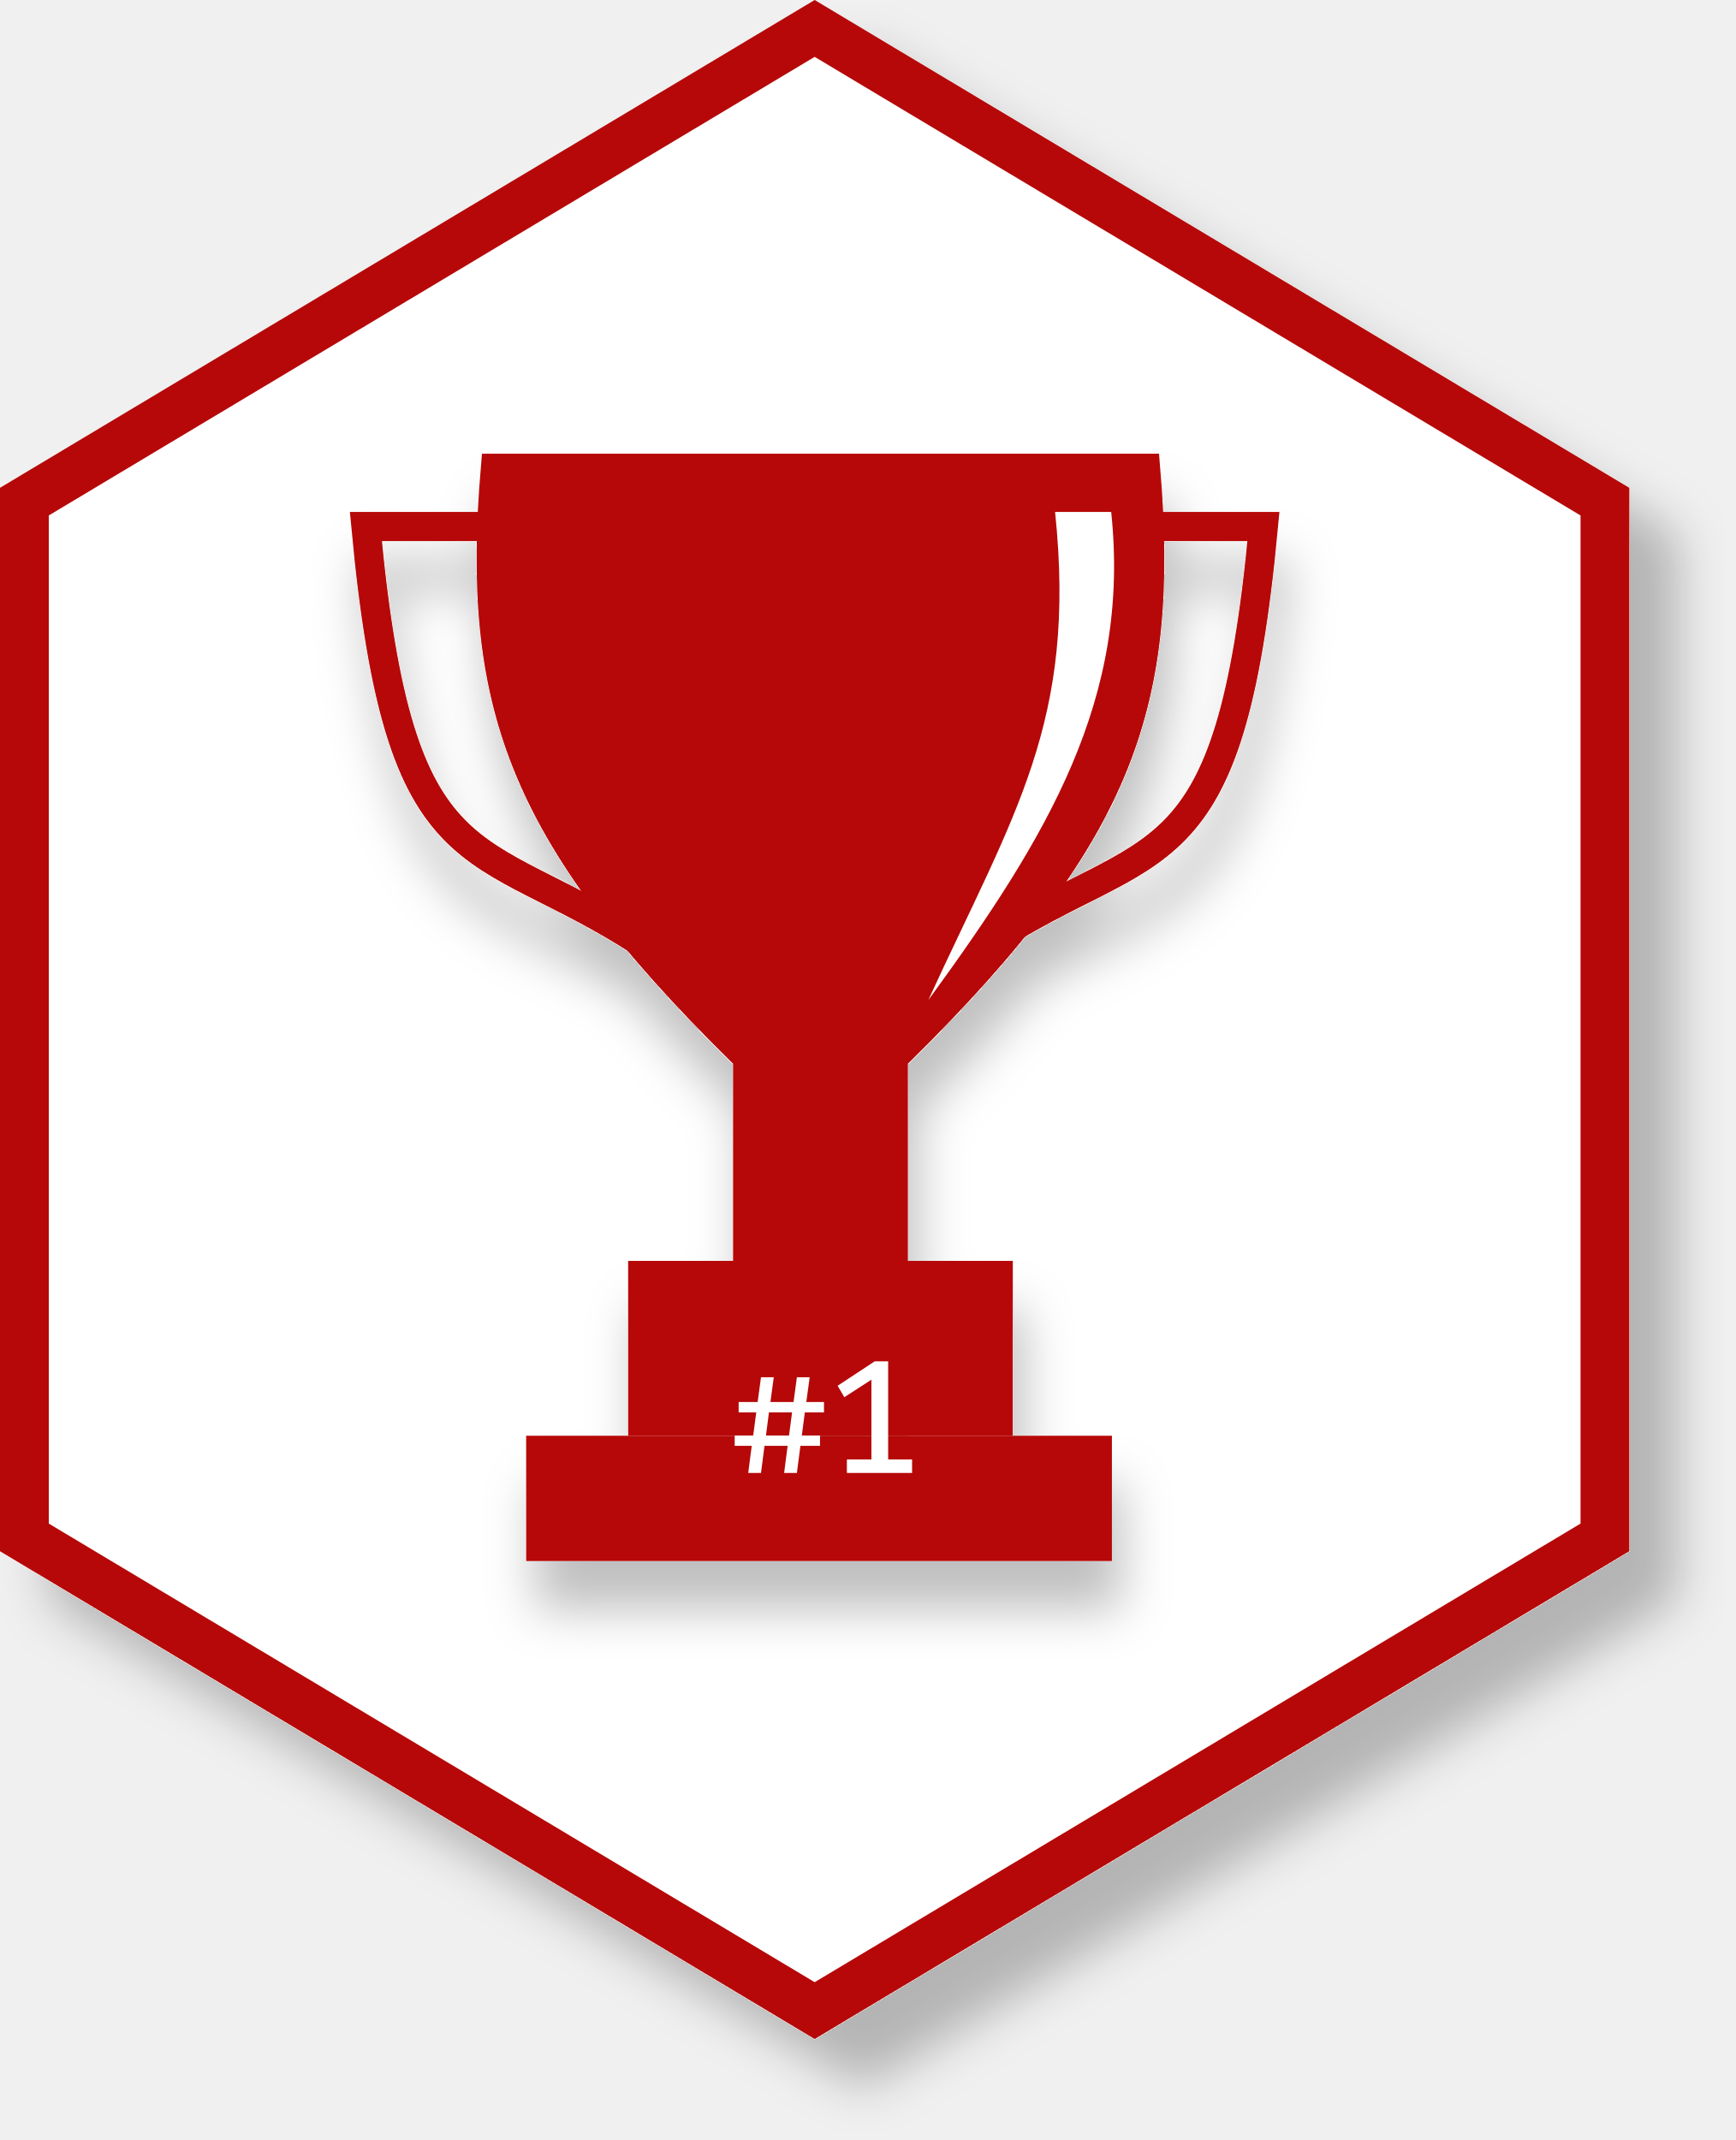
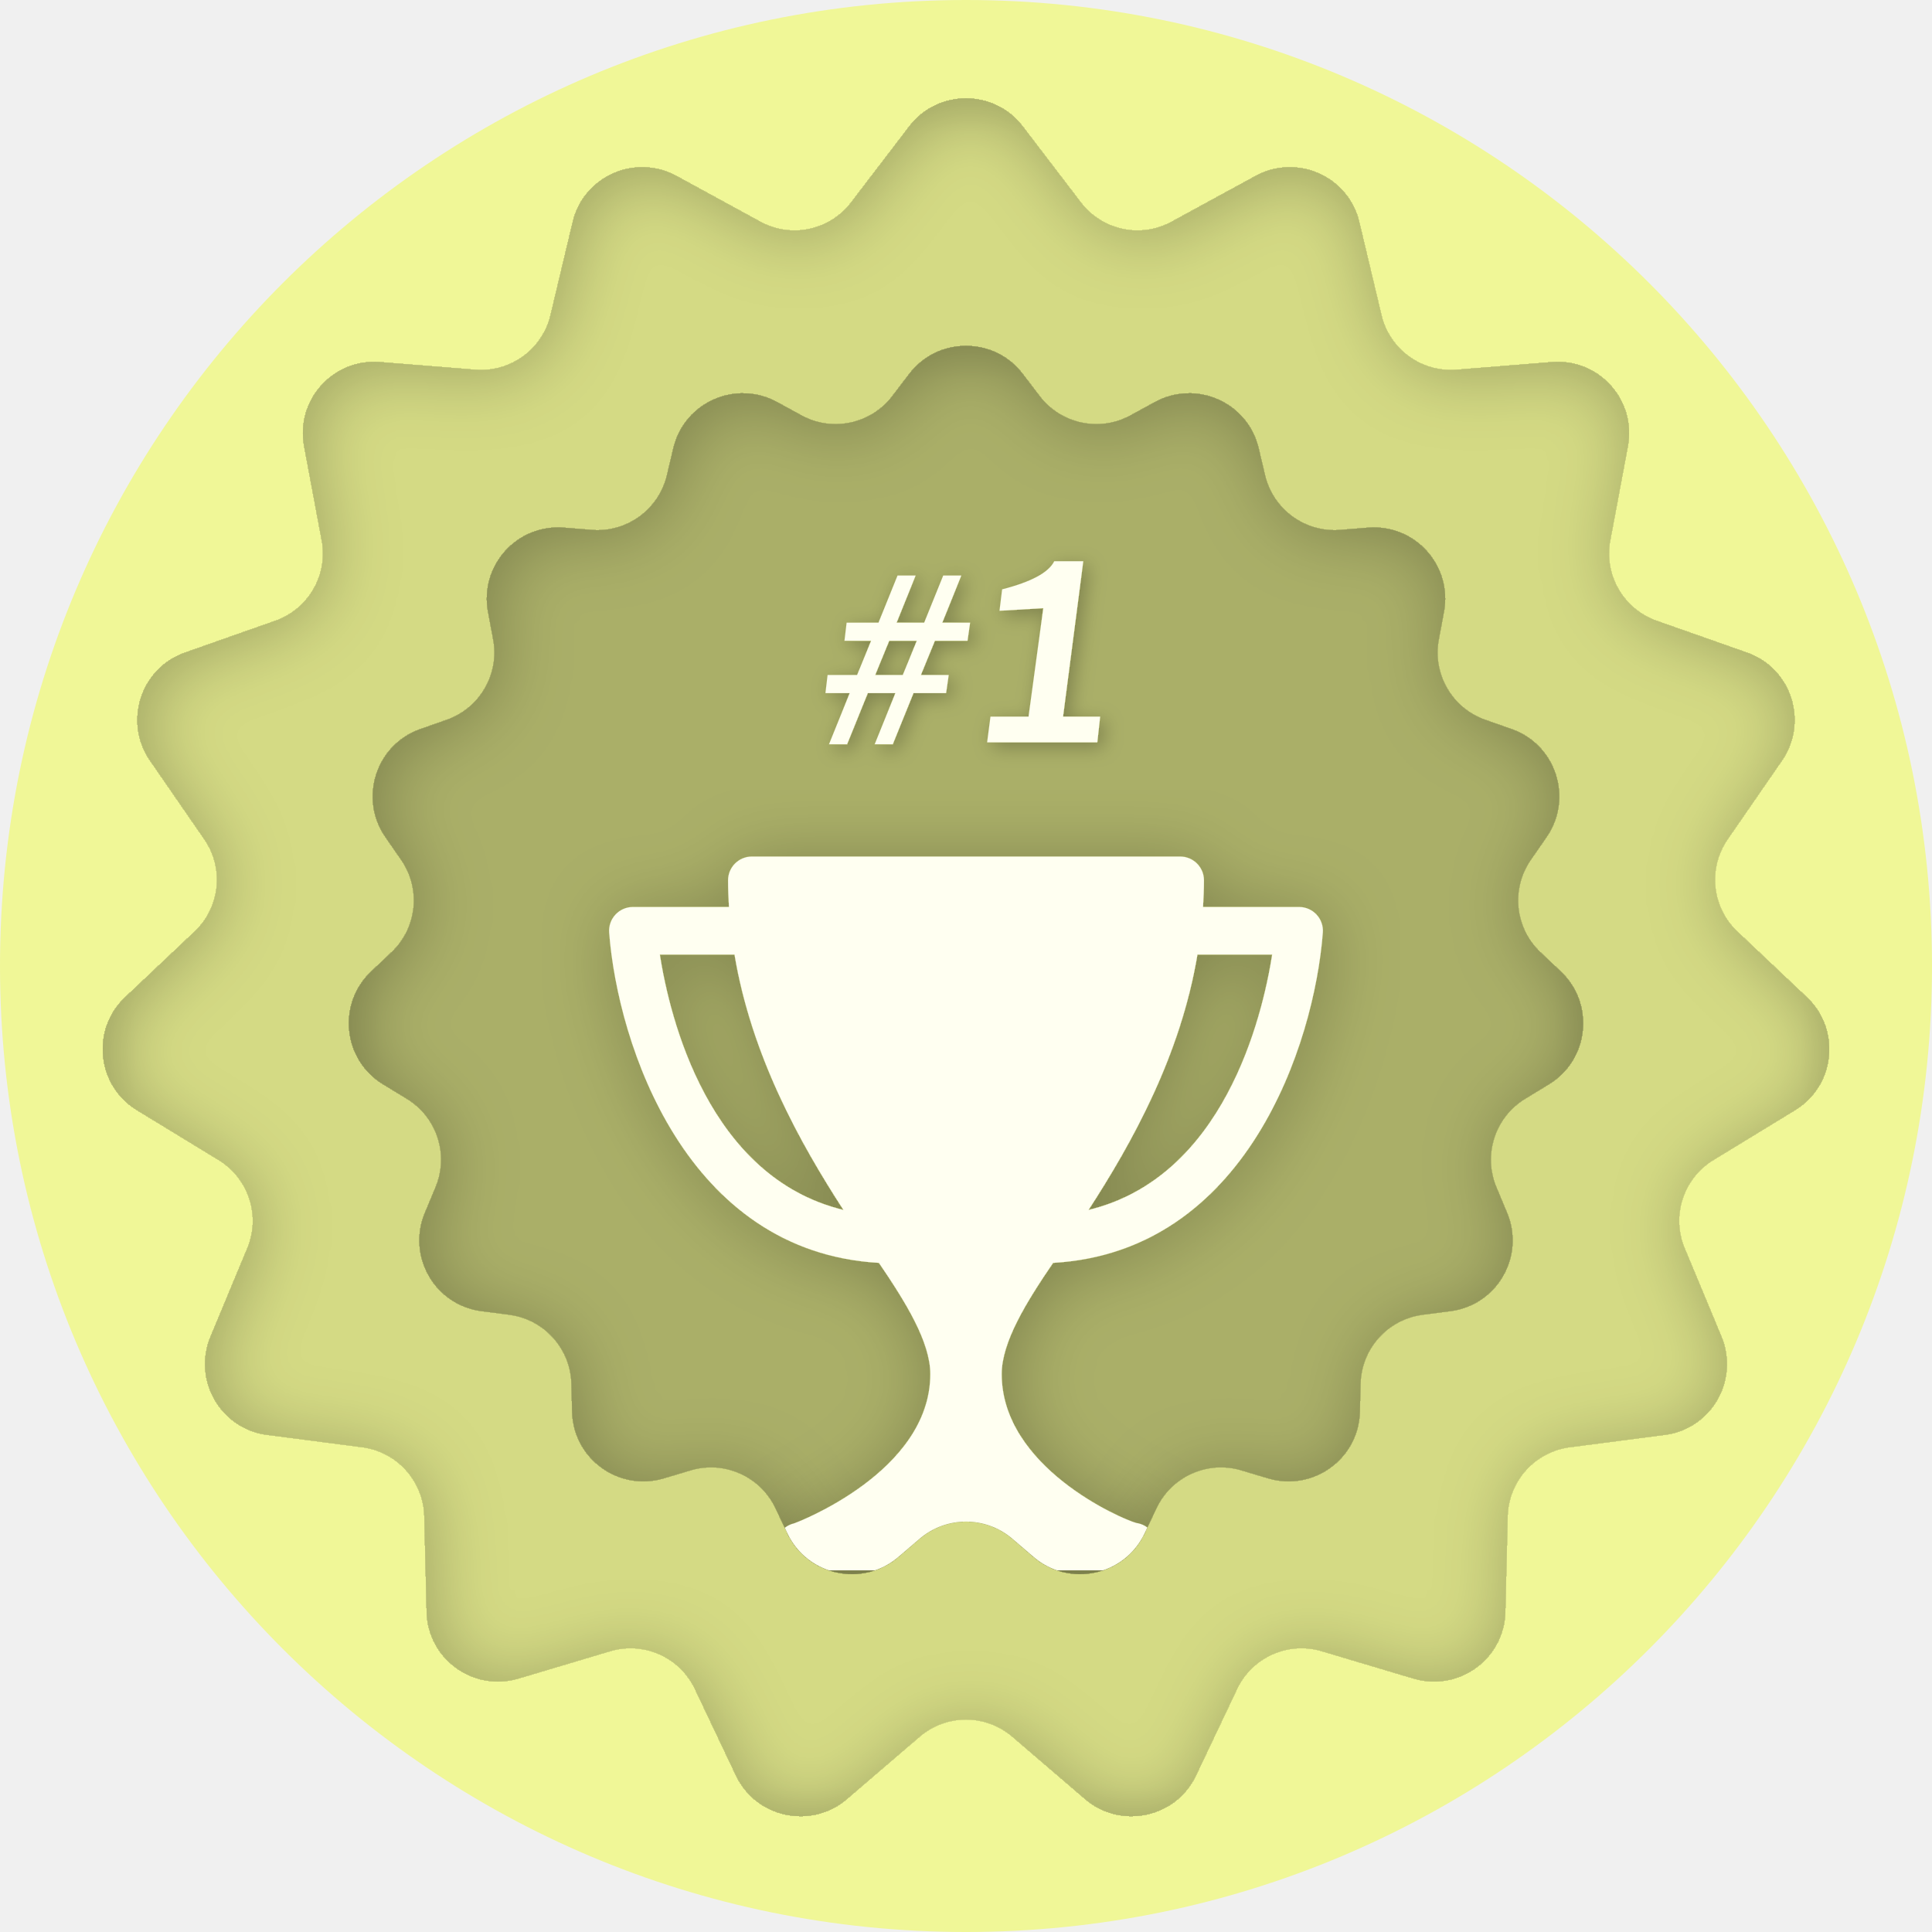
- <svg xmlns="http://www.w3.org/2000/svg" width="180" height="222" viewBox="0 0 180 222" fill="none">
-   <g filter="url(#filter0_d_671_489)">
-     <path d="M84.51 2.949L166.489 52.039V159.488L84.51 208.578L2.53 159.488V52.039L84.51 2.949Z" fill="white" stroke="#B60808" stroke-width="5.06" />
-     <g filter="url(#filter1_d_671_489)">
-       <rect x="54.581" y="148.942" width="60.765" height="12.999" fill="#B60808" />
-       <rect x="65.162" y="130.803" width="39.905" height="18.139" fill="#B60808" />
-       <path d="M115.617 79.077C111.92 88.395 105.054 97.519 93.367 109.037H92.672V109.719C92.603 109.785 92.535 109.852 92.466 109.92L92.672 110.131V110.354V147.43H77.556V110.354V110.131L77.762 109.92C77.693 109.852 77.625 109.785 77.556 109.719V109.037H76.861C65.174 97.519 58.308 88.395 54.611 79.077C51.032 70.057 50.366 60.71 51.386 48.574H118.842C119.862 60.71 119.195 70.057 115.617 79.077Z" fill="#B60808" stroke="#B60808" stroke-width="3.023" />
-       <path d="M66.673 97.851C49.29 86.514 41.43 92.107 37.954 54.62H60.752" stroke="#B60808" stroke-width="3.023" />
-       <path d="M102.346 97.851C119.729 86.514 127.589 92.107 131.065 54.62H108.267" stroke="#B60808" stroke-width="3.023" />
-       <path d="M78.943 142.875H80.268L79.921 145.444H82.32L82.667 142.875H83.992L83.644 145.444H85.478V146.518H83.491L83.176 148.918H85.066V149.992H83.031L82.667 152.803H81.342L81.706 149.992H79.306L78.943 152.803H77.618L77.982 149.992H76.213V148.918H78.135L78.45 146.518H76.625V145.444H78.596L78.943 142.875ZM82.166 146.518H79.767L79.46 148.918H81.851L82.166 146.518ZM87.853 151.398H90.398V143.126L87.587 144.943L86.892 143.756L90.745 141.219H92.135V151.398H94.615V152.803H87.853V151.398Z" fill="white" />
-       <path d="M96.3 103.746C108.72 86.722 117.311 72.457 115.27 53.108H109.45C111.718 74.875 105.238 84.294 96.3 103.746Z" fill="white" />
+ <svg xmlns="http://www.w3.org/2000/svg" width="406" height="406" viewBox="0 0 406 406" fill="none">
+   <circle cx="203" cy="203" r="203" fill="#F0F797" />
+   <g filter="url(#filter0_i_1049_591)">
+     <path d="M191.085 26.579C197.089 18.729 208.911 18.729 214.915 26.579L227.127 42.547C231.621 48.423 239.726 50.145 246.221 46.606L263.872 36.985C272.55 32.256 283.35 37.064 285.642 46.678L290.303 66.233C292.019 73.428 298.722 78.298 306.095 77.706L326.134 76.097C335.985 75.306 343.895 84.091 342.079 93.806L338.384 113.566C337.024 120.837 341.168 128.013 348.144 130.471L367.104 137.151C376.425 140.435 380.079 151.679 374.468 159.815L363.055 176.364C358.856 182.453 359.722 190.694 365.096 195.777L379.7 209.591C386.879 216.383 385.644 228.14 377.209 233.291L360.052 243.767C353.739 247.622 351.178 255.502 354.02 262.331L361.742 280.892C365.539 290.016 359.628 300.255 349.828 301.529L329.892 304.121C322.558 305.075 317.013 311.233 316.831 318.627L316.337 338.724C316.094 348.604 306.53 355.553 297.058 352.731L277.792 346.991C270.704 344.879 263.134 348.249 259.96 354.93L251.334 373.088C247.094 382.015 235.53 384.473 228.025 378.043L212.76 364.963C207.143 360.15 198.857 360.15 193.24 364.963L177.975 378.043C170.47 384.473 158.906 382.015 154.666 373.088L146.04 354.93C142.866 348.249 135.296 344.879 128.208 346.991L108.942 352.731C99.47 355.553 89.906 348.604 89.663 338.724L89.169 318.627C88.987 311.233 83.442 305.075 76.108 304.121L56.172 301.529C46.372 300.255 40.461 290.016 44.258 280.892L51.98 262.331C54.822 255.502 52.261 247.622 45.948 243.767L28.791 233.291C20.356 228.14 19.121 216.383 26.3 209.591L40.904 195.777C46.278 190.694 47.144 182.453 42.945 176.364L31.532 159.815C25.921 151.679 29.575 140.435 38.896 137.151L57.856 130.471C64.832 128.013 68.976 120.837 67.616 113.566L63.921 93.806C62.105 84.091 70.015 75.306 79.866 76.097L99.905 77.706C107.278 78.298 113.981 73.428 115.697 66.233L120.358 46.678C122.65 37.064 133.45 32.256 142.128 36.985L159.779 46.606C166.274 50.145 174.379 48.423 178.873 42.547L191.085 26.579Z" fill="#D4DA84" />
+   </g>
+   <g filter="url(#filter1_i_1049_591)">
+     <path d="M191.085 78.579C197.089 70.729 208.911 70.729 214.915 78.579L218.478 83.238C222.972 89.114 231.077 90.836 237.571 87.297L242.722 84.49C251.399 79.76 262.2 84.569 264.491 94.182L265.851 99.888C267.567 107.083 274.271 111.953 281.643 111.361L287.49 110.892C297.341 110.101 305.252 118.886 303.435 128.601L302.357 134.366C300.998 141.637 305.141 148.813 312.117 151.271L317.649 153.22C326.971 156.504 330.624 167.748 325.013 175.884L321.683 180.712C317.484 186.801 318.35 195.042 323.724 200.125L327.985 204.156C335.164 210.947 333.928 222.705 325.494 227.855L320.488 230.912C314.175 234.767 311.614 242.647 314.456 249.476L316.709 254.892C320.506 264.016 314.594 274.255 304.794 275.529L298.978 276.285C291.643 277.239 286.098 283.397 285.916 290.791L285.772 296.655C285.529 306.535 275.965 313.484 266.493 310.662L260.872 308.987C253.783 306.875 246.213 310.245 243.04 316.927L240.523 322.225C236.283 331.152 224.719 333.61 217.214 327.179L212.76 323.363C207.143 318.55 198.857 318.55 193.24 323.363L188.786 327.179C181.281 333.61 169.717 331.152 165.477 322.225L162.96 316.927C159.787 310.245 152.217 306.875 145.128 308.987L139.507 310.662C130.035 313.484 120.471 306.535 120.228 296.655L120.084 290.791C119.902 283.397 114.357 277.239 107.022 276.285L101.206 275.529C91.406 274.255 85.494 264.016 89.291 254.892L91.544 249.476C94.386 242.647 91.825 234.767 85.512 230.912L80.506 227.855C72.072 222.705 70.836 210.947 78.015 204.156L82.276 200.125C87.65 195.042 88.516 186.801 84.317 180.712L80.987 175.884C75.376 167.748 79.029 156.504 88.351 153.22L93.883 151.271C100.859 148.813 105.002 141.637 103.643 134.366L102.565 128.601C100.748 118.886 108.659 110.101 118.51 110.892L124.357 111.361C131.729 111.953 138.433 107.083 140.149 99.888L141.509 94.182C143.8 84.569 154.601 79.76 163.278 84.49L168.429 87.297C174.923 90.836 183.028 89.114 187.522 83.238L191.085 78.579Z" fill="#AAAF68" />
+   </g>
+   <mask id="mask0_1049_591" style="mask-type:alpha" maskUnits="userSpaceOnUse" x="73" y="72" width="260" height="259">
+     <path d="M191.085 78.579C197.089 70.729 208.911 70.729 214.915 78.579L218.478 83.238C222.972 89.114 231.077 90.836 237.571 87.297L242.722 84.49C251.399 79.76 262.2 84.569 264.491 94.182L265.851 99.888C267.567 107.083 274.271 111.953 281.643 111.361L287.49 110.892C297.341 110.101 305.252 118.886 303.435 128.601L302.357 134.366C300.998 141.637 305.141 148.813 312.117 151.271L317.649 153.22C326.971 156.504 330.624 167.748 325.013 175.884L321.683 180.712C317.484 186.801 318.35 195.042 323.724 200.125L327.985 204.156C335.164 210.947 333.928 222.705 325.494 227.855L320.488 230.912C314.175 234.767 311.614 242.647 314.456 249.476L316.709 254.892C320.506 264.016 314.594 274.255 304.794 275.529L298.978 276.285C291.643 277.239 286.098 283.397 285.916 290.791L285.772 296.655C285.529 306.535 275.965 313.484 266.493 310.662L260.872 308.987C253.783 306.875 246.213 310.245 243.04 316.927L240.523 322.225C236.283 331.152 224.719 333.61 217.214 327.179L212.76 323.363C207.143 318.55 198.857 318.55 193.24 323.363L188.786 327.179C181.281 333.61 169.717 331.152 165.477 322.225L162.96 316.927C159.787 310.245 152.217 306.875 145.128 308.987L139.507 310.662C130.035 313.484 120.471 306.535 120.228 296.655L120.084 290.791C119.902 283.397 114.357 277.239 107.022 276.285L101.206 275.529C91.406 274.255 85.494 264.016 89.291 254.892L91.544 249.476C94.386 242.647 91.825 234.767 85.512 230.912L80.506 227.855C72.072 222.705 70.836 210.947 78.015 204.156L82.276 200.125C87.65 195.042 88.516 186.801 84.317 180.712L80.987 175.884C75.376 167.748 79.029 156.504 88.351 153.22L93.883 151.271C100.859 148.813 105.002 141.637 103.643 134.366L102.565 128.601C100.748 118.886 108.659 110.101 118.51 110.892L124.357 111.361C131.729 111.953 138.433 107.083 140.149 99.888L141.509 94.182C143.8 84.569 154.601 79.76 163.278 84.49L168.429 87.297C174.923 90.836 183.028 89.114 187.522 83.238L191.085 78.579Z" fill="#81A1A8" />
+   </mask>
+   <g mask="url(#mask0_1049_591)">
+     <g filter="url(#filter2_d_1049_591)">
+       <path d="M277.985 195.982C278.094 194.595 277.615 193.224 276.672 192.203C275.724 191.18 274.395 190.601 273.002 190.601H252.81C252.921 188.751 253.005 186.888 253.005 185C253.005 182.238 250.761 180 248.003 180H158C155.239 180 153.001 182.238 153.001 185C153.001 186.89 153.077 188.751 153.191 190.601H133C131.606 190.601 130.277 191.18 129.331 192.203C128.386 193.224 127.906 194.595 128.015 195.982C129.815 219.421 144.084 263.074 184.702 265.384C190.324 273.645 195.501 282 195.501 288.751C195.501 309.433 167.154 320.063 166.865 320.13C164.395 320.711 162.746 323.055 163.036 325.577C163.328 328.097 165.458 330 168.001 330H237.999C238.038 329.997 238.073 330 238.105 330C240.87 330 243.106 327.767 243.106 325C243.106 322.473 241.236 320.393 238.813 320.052C235.681 319.232 210.5 308.342 210.5 288.752C210.5 282 215.675 273.645 221.302 265.384C261.921 263.073 276.186 219.421 277.985 195.983L277.985 195.982ZM138.658 200.6H154.356C157.91 221.817 168.003 240.006 177.257 254.27C148.866 247.397 140.753 213.927 138.658 200.6ZM267.347 200.6C265.244 213.927 257.131 247.397 228.742 254.27C237.998 240.006 248.089 221.817 251.638 200.6H267.347Z" fill="#FFFFF1" />
    </g>
  </g>
+   <g filter="url(#filter3_d_1049_591)">
+     <path d="M199.366 141.85L198.816 145.65H191.966L187.616 156.4H183.816L188.166 145.65H182.366L178.016 156.4H174.216L178.566 145.65H173.466L173.916 141.85H180.116L183.066 134.65H177.466L177.916 130.85H184.616L188.616 120.95H192.416L188.416 130.85H194.216L198.216 120.95H202.016L198.016 130.85H203.866L203.316 134.65H196.466L193.516 141.85H199.366ZM183.916 141.85H189.716L192.666 134.65H186.866L183.916 141.85ZM230.595 156H207.445L208.145 150.6H216.145L219.245 127.8L210.045 128.35L210.595 123.85C216.728 122.283 220.378 120.317 221.545 117.95H227.645L223.395 150.6H231.195L230.595 156Z" fill="#FFFFF1" />
+   </g>
  <defs>
-     <filter id="filter0_d_671_489" x="0" y="0" width="179.019" height="221.527" filterUnits="userSpaceOnUse" color-interpolation-filters="sRGB">
+     <filter id="filter0_i_1049_591" x="21.607" y="20.691" width="363.786" height="361.964" filterUnits="userSpaceOnUse" color-interpolation-filters="sRGB">
+       <feFlood flood-opacity="0" result="BackgroundImageFix" />
+       <feBlend mode="normal" in="SourceGraphic" in2="BackgroundImageFix" result="shape" />
+       <feColorMatrix in="SourceAlpha" type="matrix" values="0 0 0 0 0 0 0 0 0 0 0 0 0 0 0 0 0 0 127 0" result="hardAlpha" />
+       <feOffset dx="1" dy="1" />
+       <feGaussianBlur stdDeviation="7.5" />
+       <feComposite in2="hardAlpha" operator="arithmetic" k2="-1" k3="1" />
+       <feColorMatrix type="matrix" values="0 0 0 0 0 0 0 0 0 0 0 0 0 0 0 0 0 0 0.25 0" />
+       <feBlend mode="normal" in2="shape" result="effect1_innerShadow_1049_591" />
+     </filter>
+     <filter id="filter1_i_1049_591" x="73.322" y="72.691" width="260.355" height="259.101" filterUnits="userSpaceOnUse" color-interpolation-filters="sRGB">
+       <feFlood flood-opacity="0" result="BackgroundImageFix" />
+       <feBlend mode="normal" in="SourceGraphic" in2="BackgroundImageFix" result="shape" />
+       <feColorMatrix in="SourceAlpha" type="matrix" values="0 0 0 0 0 0 0 0 0 0 0 0 0 0 0 0 0 0 127 0" result="hardAlpha" />
+       <feOffset dx="1" dy="1" />
+       <feGaussianBlur stdDeviation="7.5" />
+       <feComposite in2="hardAlpha" operator="arithmetic" k2="-1" k3="1" />
+       <feColorMatrix type="matrix" values="0 0 0 0 0 0 0 0 0 0 0 0 0 0 0 0 0 0 0.25 0" />
+       <feBlend mode="normal" in2="shape" result="effect1_innerShadow_1049_591" />
+     </filter>
+     <filter id="filter2_d_1049_591" x="114" y="166" width="180" height="180" filterUnits="userSpaceOnUse" color-interpolation-filters="sRGB">
      <feFlood flood-opacity="0" result="BackgroundImageFix" />
      <feColorMatrix in="SourceAlpha" type="matrix" values="0 0 0 0 0 0 0 0 0 0 0 0 0 0 0 0 0 0 127 0" result="hardAlpha" />
-       <feOffset dx="5" dy="5" />
-       <feGaussianBlur stdDeviation="2.5" />
+       <feOffset dx="1" dy="1" />
+       <feGaussianBlur stdDeviation="7.5" />
      <feComposite in2="hardAlpha" operator="out" />
      <feColorMatrix type="matrix" values="0 0 0 0 0 0 0 0 0 0 0 0 0 0 0 0 0 0 0.25 0" />
-       <feBlend mode="normal" in2="BackgroundImageFix" result="effect1_dropShadow_671_489" />
-       <feBlend mode="normal" in="SourceGraphic" in2="effect1_dropShadow_671_489" result="shape" />
+       <feBlend mode="normal" in2="BackgroundImageFix" result="effect1_dropShadow_1049_591" />
+       <feBlend mode="normal" in="SourceGraphic" in2="effect1_dropShadow_1049_591" result="shape" />
    </filter>
-     <filter id="filter1_d_671_489" x="32.295" y="47.062" width="106.428" height="124.879" filterUnits="userSpaceOnUse" color-interpolation-filters="sRGB">
+     <filter id="filter3_d_1049_591" x="170.466" y="114.95" width="65.729" height="46.45" filterUnits="userSpaceOnUse" color-interpolation-filters="sRGB">
      <feFlood flood-opacity="0" result="BackgroundImageFix" />
      <feColorMatrix in="SourceAlpha" type="matrix" values="0 0 0 0 0 0 0 0 0 0 0 0 0 0 0 0 0 0 127 0" result="hardAlpha" />
-       <feOffset dx="1" dy="5" />
-       <feGaussianBlur stdDeviation="2.5" />
+       <feOffset dx="1" dy="1" />
+       <feGaussianBlur stdDeviation="2" />
      <feComposite in2="hardAlpha" operator="out" />
      <feColorMatrix type="matrix" values="0 0 0 0 0 0 0 0 0 0 0 0 0 0 0 0 0 0 0.25 0" />
-       <feBlend mode="normal" in2="BackgroundImageFix" result="effect1_dropShadow_671_489" />
-       <feBlend mode="normal" in="SourceGraphic" in2="effect1_dropShadow_671_489" result="shape" />
+       <feBlend mode="normal" in2="BackgroundImageFix" result="effect1_dropShadow_1049_591" />
+       <feBlend mode="normal" in="SourceGraphic" in2="effect1_dropShadow_1049_591" result="shape" />
    </filter>
  </defs>
</svg>
